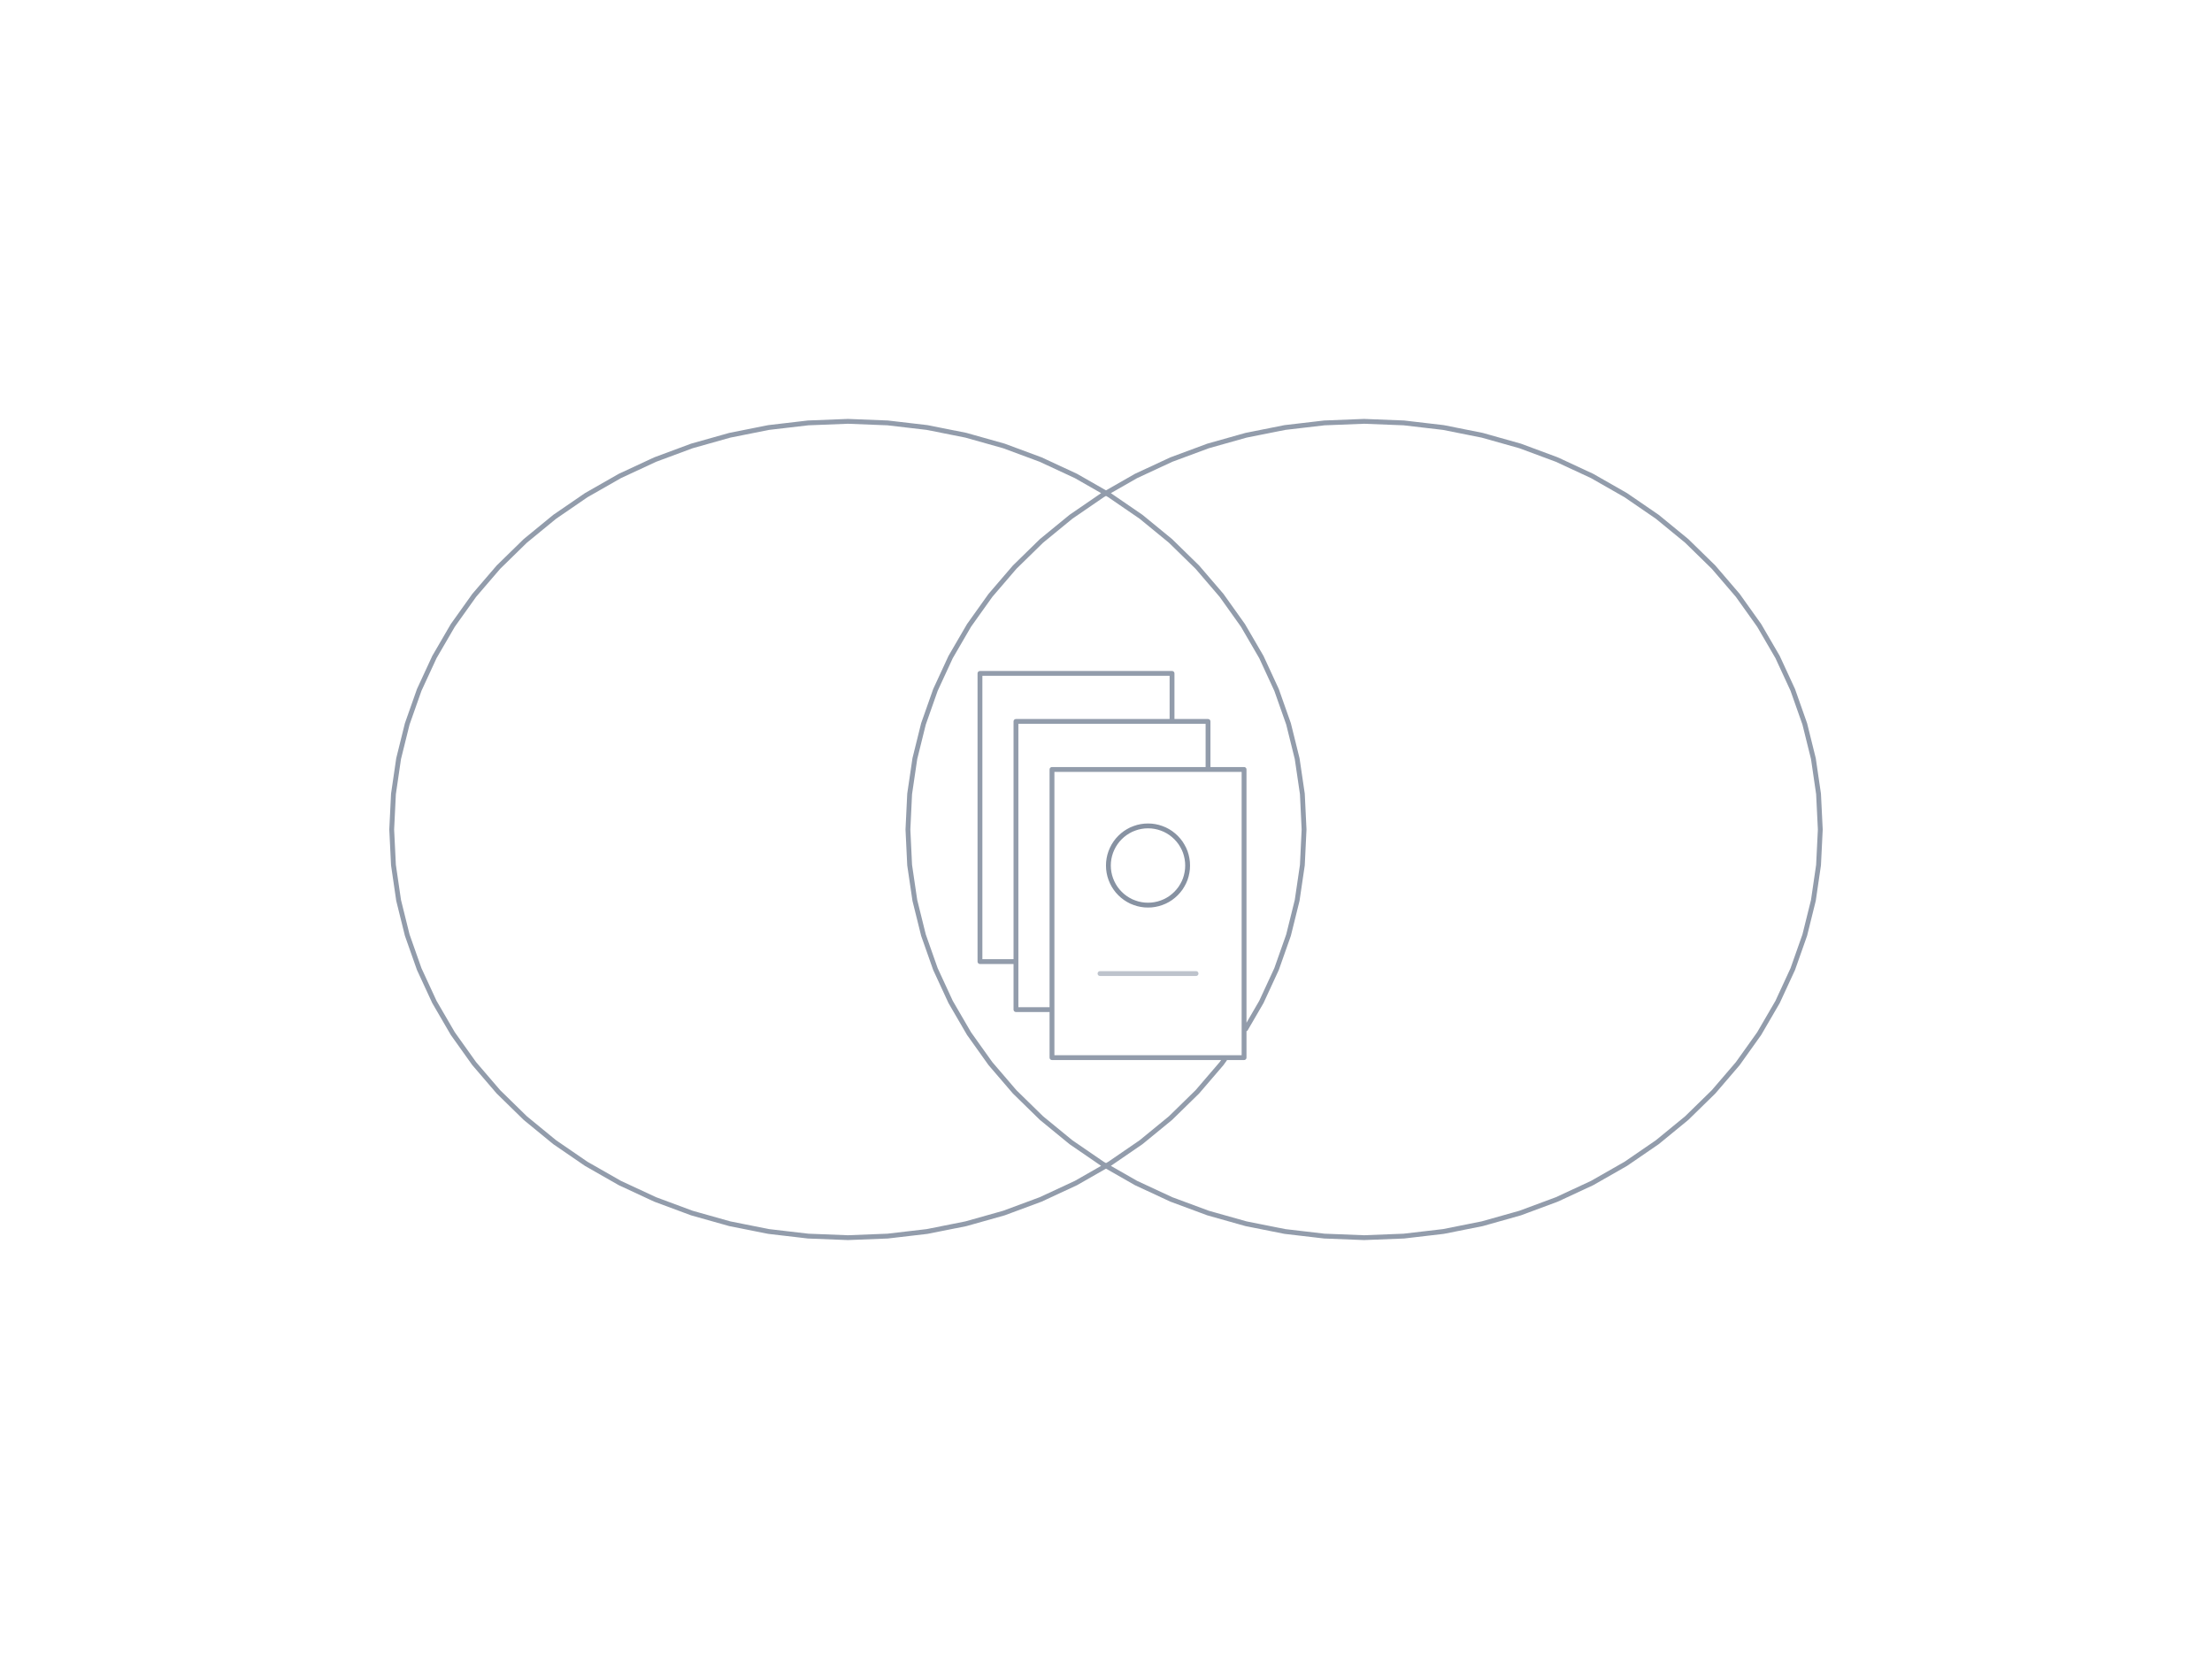
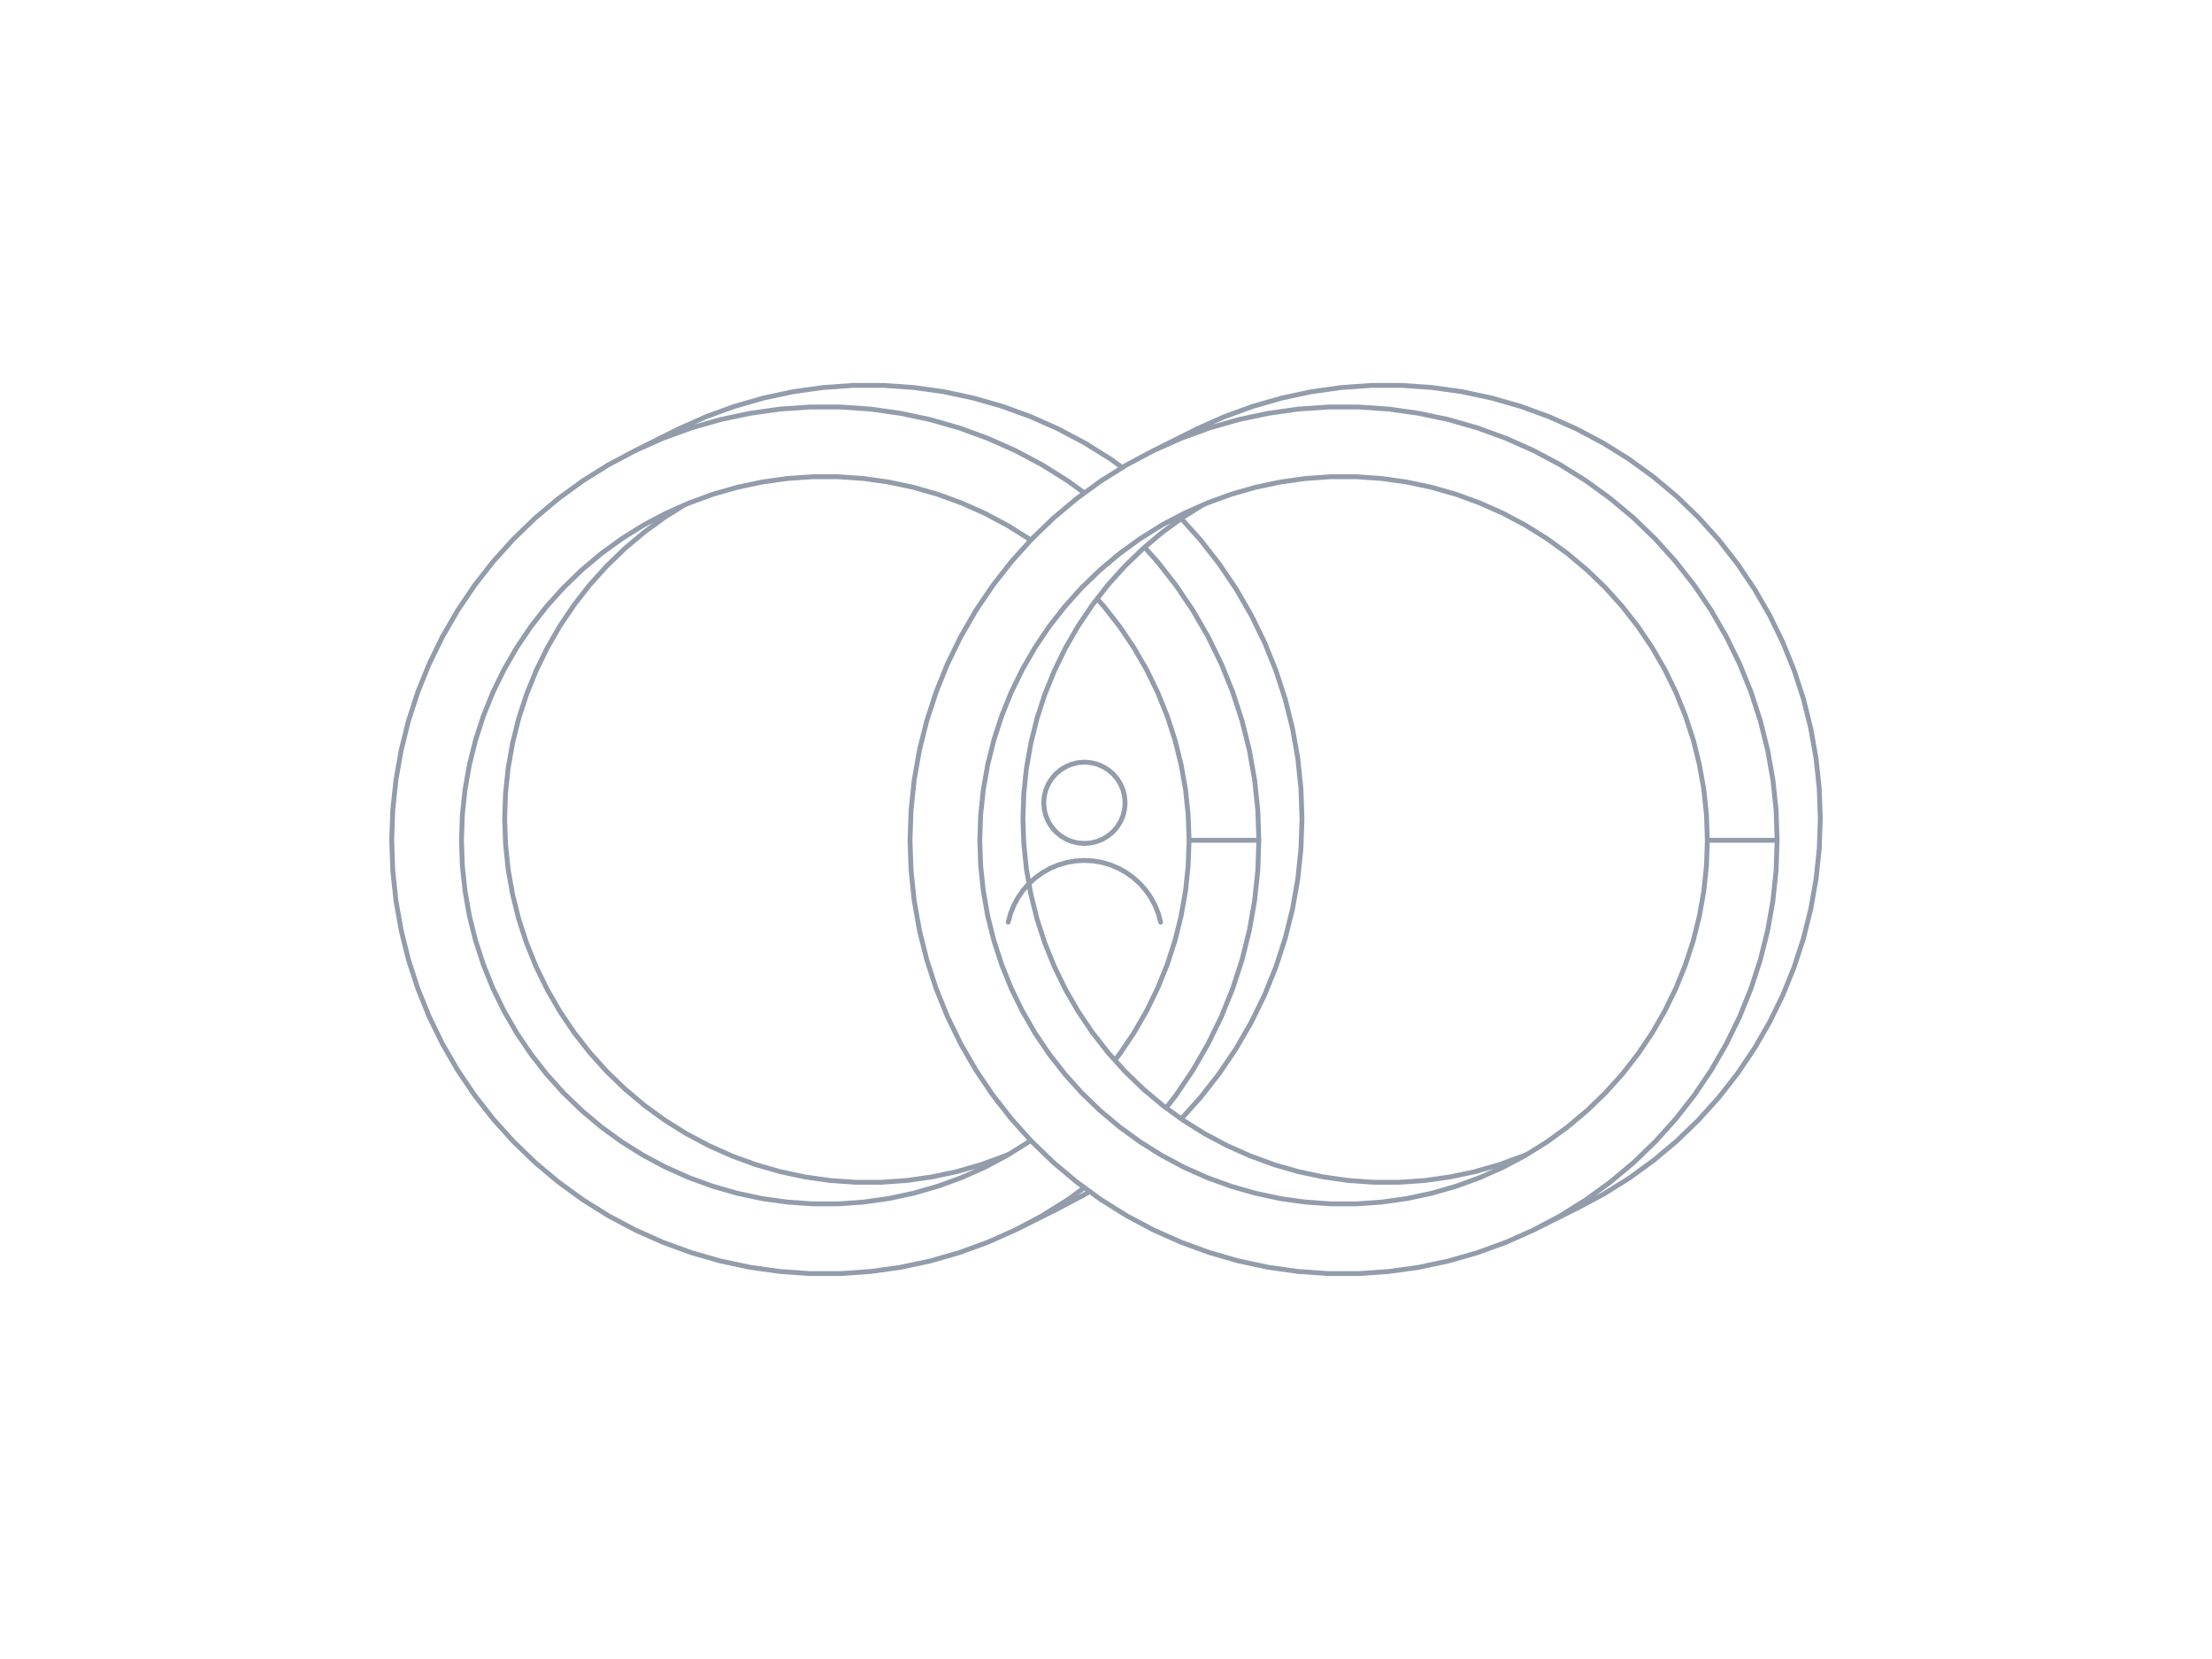
<svg xmlns="http://www.w3.org/2000/svg" viewBox="0 0 480 360" role="img" color="#8792a2" fill="none" stroke="currentColor" stroke-width="1.05" stroke-linecap="round" stroke-linejoin="round">
-   <path vector-effect="non-scaling-stroke" stroke-opacity=".55" d="M238.70,211.26 259.54,211.26" />
-   <path vector-effect="non-scaling-stroke" stroke-opacity=".9" d="M282.98,180.00 282.61,172.28 281.48,164.62 279.61,157.08 277.01,149.71 273.71,142.57 269.72,135.71 265.08,129.20 259.82,123.07 253.99,117.37 247.62,112.15 240.77,107.45 233.49,103.29 225.83,99.73 217.85,96.77 209.61,94.45 201.18,92.77 192.62,91.77 183.99,91.43 175.36,91.77 166.80,92.77 158.37,94.45 150.13,96.77 142.16,99.73 134.50,103.29 127.21,107.45 120.36,112.15 113.99,117.37 108.16,123.07 102.90,129.20 98.26,135.71 94.27,142.57 90.97,149.71 88.37,157.08 86.50,164.62 85.38,172.28 85.00,180.00 85.38,187.72 86.50,195.38 88.37,202.92 90.97,210.29 94.27,217.43 98.26,224.29 102.90,230.80 108.16,236.93 113.99,242.63 120.36,247.85 127.21,252.55 134.50,256.71 142.16,260.27 150.13,263.23 158.37,265.55 166.80,267.23 175.36,268.23 183.99,268.57 192.62,268.23 201.18,267.23 209.61,265.55 217.85,263.23 225.83,260.27 233.49,256.71 240.77,252.55 247.62,247.85 253.99,242.63 259.82,236.93 265.08,230.80 265.76,229.85 M270.31,223.28 273.71,217.43 277.01,210.29 279.61,202.92 281.48,195.38 282.61,187.72 282.98,180.00 M395.00,180.00 394.62,172.28 393.50,164.62 391.63,157.08 389.03,149.71 385.73,142.57 381.74,135.71 377.10,129.20 371.84,123.07 366.01,117.37 359.64,112.15 352.79,107.45 345.50,103.29 337.84,99.73 329.87,96.77 321.63,94.45 313.20,92.77 304.64,91.77 296.01,91.43 287.38,91.77 278.82,92.77 270.39,94.45 262.15,96.77 254.17,99.73 246.51,103.29 239.23,107.45 232.38,112.15 226.01,117.37 220.18,123.07 214.92,129.20 210.28,135.71 206.29,142.57 202.99,149.71 200.39,157.08 198.52,164.62 197.39,172.28 197.02,180.00 197.39,187.72 198.52,195.38 200.39,202.92 202.99,210.29 206.29,217.43 210.28,224.29 214.92,230.80 220.18,236.93 226.01,242.63 232.38,247.85 239.23,252.55 246.51,256.71 254.17,260.27 262.15,263.23 270.39,265.55 278.82,267.23 287.38,268.23 296.01,268.57 304.64,268.23 313.20,267.23 321.63,265.55 329.87,263.23 337.84,260.27 345.50,256.71 352.79,252.55 359.64,247.85 366.01,242.63 371.84,236.93 377.10,230.80 381.74,224.29 385.73,217.43 389.03,210.29 391.63,202.92 393.50,195.38 394.62,187.72 395.00,180.00 M212.65,208.66 220.11,208.66 M254.33,156.20 254.33,146.13 212.65,146.13 212.65,208.66 M220.46,219.08 227.93,219.08 M262.14,166.62 262.14,156.55 220.46,156.55 220.46,219.08 M228.28,229.50 269.96,229.50 269.96,166.97 228.28,166.97 228.28,229.50" />
-   <path vector-effect="non-scaling-stroke" stroke-opacity="1" d="M257.71,187.82 257.68,187.07 257.58,186.32 257.42,185.59 257.20,184.87 256.91,184.18 256.56,183.52 256.16,182.88 255.70,182.29 255.20,181.74 254.64,181.23 254.05,180.77 253.42,180.37 252.75,180.02 252.06,179.74 251.34,179.51 250.61,179.35 249.87,179.25 249.12,179.22 248.37,179.25 247.62,179.35 246.89,179.51 246.18,179.74 245.48,180.02 244.82,180.37 244.19,180.77 243.59,181.23 243.04,181.74 242.53,182.29 242.08,182.88 241.67,183.52 241.33,184.18 241.04,184.87 240.81,185.59 240.65,186.32 240.55,187.07 240.52,187.82 240.55,188.56 240.65,189.31 240.81,190.04 241.04,190.76 241.33,191.45 241.67,192.11 242.08,192.75 242.53,193.34 243.04,193.89 243.59,194.40 244.19,194.86 244.82,195.26 245.48,195.61 246.18,195.89 246.89,196.12 247.62,196.28 248.37,196.38 249.12,196.41 249.87,196.38 250.61,196.28 251.34,196.12 252.06,195.89 252.75,195.61 253.42,195.26 254.05,194.86 254.64,194.40 255.20,193.89 255.70,193.34 256.16,192.75 256.56,192.11 256.91,191.45 257.20,190.76 257.42,190.04 257.58,189.31 257.68,188.56 257.71,187.82" />
+   <path vector-effect="non-scaling-stroke" stroke-opacity=".9" d="M88.64,156.41 87.06,162.78 85.92,169.25 85.23,175.78 85.00,182.34 85.23,188.90 85.92,195.44 87.06,201.90 88.64,208.27 90.67,214.52 93.13,220.61 96.01,226.51 99.30,232.20 102.97,237.64 107.01,242.82 111.41,247.70 116.13,252.26 121.16,256.48 126.47,260.34 132.04,263.82 137.84,266.90 143.84,269.57 150.01,271.82 156.32,273.63 162.75,275.00 169.25,275.91 175.80,276.37 182.37,276.37 188.92,275.91 195.42,275.00 201.84,273.63 208.16,271.82 214.33,269.57 220.33,266.90 229.69,262.22 235.49,259.14 236.14,258.73 M256.57,242.52 260.52,238.13 264.56,232.96 268.24,227.52 271.52,221.83 274.40,215.93 276.86,209.84 278.89,203.59 280.48,197.22 281.62,190.75 282.30,184.22 282.53,177.66 282.53,177.66 282.53,177.66 282.30,171.10 281.62,164.56 280.48,158.10 278.89,151.73 276.86,145.48 274.40,139.39 271.52,133.49 268.24,127.80 264.56,122.36 260.52,117.18 256.57,112.79 M243.24,101.24 241.06,99.66 235.49,96.18 229.69,93.10 223.69,90.43 217.52,88.18 211.21,86.37 204.79,85.00 198.28,84.09 191.73,83.63 185.17,83.63 178.61,84.09 172.11,85.00 165.69,86.37 159.38,88.18 153.20,90.43 147.21,93.10 137.84,97.78 132.04,100.86 126.47,104.34 121.16,108.20 116.13,112.42 111.41,116.99 107.01,121.87 102.97,127.04 99.30,132.48 96.01,138.17 93.13,144.07 90.67,150.16 88.64,156.41 M212.84,252.74 207.55,254.26 202.16,255.40 196.70,256.17 191.20,256.55 185.69,256.55 180.20,256.17 174.74,255.40 169.35,254.26 164.05,252.74 158.88,250.85 153.84,248.61 148.98,246.03 144.30,243.11 139.85,239.87 135.63,236.33 131.66,232.50 127.97,228.40 124.58,224.06 121.50,219.49 118.75,214.72 116.33,209.77 114.27,204.66 112.56,199.42 111.23,194.07 110.27,188.65 109.70,183.17 109.51,177.66 109.70,172.15 110.27,166.67 111.23,161.25 112.56,155.90 114.27,150.66 116.33,145.55 118.75,140.60 121.50,135.82 124.58,131.26 127.97,126.91 131.66,122.82 135.63,118.99 139.85,115.45 144.30,112.21 148.46,109.61 149.51,109.15 154.69,107.26 159.99,105.74 165.38,104.60 170.83,103.83 176.33,103.45 181.84,103.45 187.34,103.83 192.79,104.60 198.18,105.74 203.48,107.26 208.66,109.15 213.69,111.39 218.56,113.97 223.23,116.89 223.38,117.01 M238.31,130.21 239.56,131.60 242.95,135.94 246.03,140.51 248.79,145.28 251.20,150.23 253.27,155.34 254.97,160.58 256.30,165.93 257.26,171.35 257.83,176.83 258.03,182.34 258.03,182.34 258.03,182.34 257.83,187.85 257.26,193.33 256.30,198.75 254.97,204.10 253.27,209.34 251.20,214.45 248.79,219.40 246.03,224.18 242.95,228.74 242.15,229.77 M223.38,247.68 223.23,247.79 219.07,250.39 219.07,250.39 218.02,250.85 212.84,252.74 M273.17,182.34 272.94,175.78 272.25,169.25 271.11,162.78 269.52,156.41 267.49,150.16 265.03,144.07 262.15,138.17 258.87,132.48 255.20,127.04 251.16,121.87 248.60,119.03 M235.02,106.76 231.69,104.34 226.13,100.86 220.33,97.78 214.33,95.11 208.16,92.86 201.84,91.05 195.42,89.69 188.92,88.77 182.37,88.32 175.80,88.32 169.25,88.77 162.75,89.69 156.32,91.05 150.01,92.86 143.84,95.11 137.84,97.78 132.04,100.86 126.47,104.34 121.16,108.20 116.13,112.42 111.41,116.99 107.01,121.87 102.97,127.04 99.30,132.48 96.01,138.17 93.13,144.07 90.67,150.16 88.64,156.41 87.06,162.78 85.92,169.25 85.23,175.78 85.00,182.34 85.23,188.90 85.92,195.44 87.06,201.90 88.64,208.27 90.67,214.52 93.13,220.61 96.01,226.51 99.30,232.20 102.97,237.64 107.01,242.82 111.41,247.70 116.13,252.26 121.16,256.48 126.47,260.34 132.04,263.82 137.84,266.90 143.84,269.57 150.01,271.82 156.32,273.63 162.75,275.00 169.25,275.91 175.80,276.37 182.37,276.37 188.92,275.91 195.42,275.00 201.84,273.63 208.16,271.82 214.33,269.57 220.33,266.90 226.13,263.82 231.69,260.34 235.02,257.92 M253.26,240.12 255.20,237.64 258.87,232.20 262.15,226.51 265.03,220.61 267.49,214.52 269.52,208.27 271.11,201.90 272.25,195.44 272.94,188.90 273.17,182.34 258.03,182.34 257.83,187.85 257.26,193.33 256.30,198.75 254.97,204.10 253.27,209.34 251.20,214.45 248.79,219.40 246.03,224.18 242.95,228.74 242.15,229.77 M223.38,247.68 223.23,247.79 218.56,250.71 213.69,253.30 208.66,255.54 203.48,257.42 198.18,258.94 192.79,260.09 187.34,260.85 181.84,261.24 176.33,261.24 170.83,260.85 165.38,260.09 159.99,258.94 154.69,257.42 149.51,255.54 144.48,253.30 139.61,250.71 134.94,247.79 130.48,244.55 126.26,241.01 122.30,237.18 118.61,233.09 115.22,228.74 112.14,224.18 109.38,219.40 106.96,214.45 104.90,209.34 103.20,204.10 101.86,198.75 100.91,193.33 100.33,187.85 100.14,182.34 100.33,176.83 100.91,171.35 101.86,165.93 103.20,160.58 104.90,155.34 106.96,150.23 109.38,145.28 112.14,140.51 115.22,135.94 118.61,131.60 122.30,127.50 126.26,123.67 130.48,120.13 134.94,116.89 139.61,113.97 144.48,111.39 149.51,109.15 154.69,107.26 159.99,105.74 165.38,104.60 170.83,103.83 176.33,103.45 181.84,103.45 187.34,103.83 192.79,104.60 198.18,105.74 203.48,107.26 208.66,109.15 213.69,111.39 218.56,113.97 223.23,116.89 223.38,117.01 M238.31,130.21 239.56,131.60 242.95,135.94 246.03,140.51 248.79,145.28 251.20,150.23 253.27,155.34 254.97,160.58 256.30,165.93 257.26,171.35 257.83,176.83 258.03,182.34 273.17,182.34 M201.11,156.41 199.52,162.78 198.38,169.25 197.70,175.78 197.47,182.34 197.70,188.90 198.38,195.44 199.52,201.90 201.11,208.27 203.14,214.52 205.60,220.61 208.48,226.51 211.76,232.20 215.44,237.64 219.48,242.82 223.87,247.70 228.60,252.26 233.63,256.48 238.94,260.34 244.51,263.82 250.31,266.90 256.31,269.57 262.48,271.82 268.79,273.63 275.21,275.00 281.72,275.91 288.27,276.37 294.83,276.37 301.39,275.91 307.89,275.00 314.31,273.63 320.62,271.82 326.80,269.57 332.79,266.90 342.16,262.22 347.96,259.14 353.53,255.66 358.84,251.80 363.87,247.58 368.59,243.01 372.99,238.13 377.03,232.96 380.70,227.52 383.99,221.83 386.87,215.93 389.33,209.84 391.36,203.59 392.94,197.22 394.08,190.75 394.77,184.22 395.00,177.66 395.00,177.66 395.00,177.66 394.77,171.10 394.08,164.56 392.94,158.10 391.36,151.73 389.33,145.48 386.87,139.39 383.99,133.49 380.70,127.80 377.03,122.36 372.99,117.18 368.59,112.30 363.87,107.74 358.84,103.52 353.53,99.66 347.96,96.18 342.16,93.10 336.16,90.43 329.99,88.18 323.68,86.37 317.25,85.00 310.75,84.09 304.20,83.63 297.63,83.63 291.08,84.09 284.58,85.00 278.16,86.37 271.84,88.18 265.67,90.43 259.67,93.10 250.31,97.78 244.51,100.86 238.94,104.34 233.63,108.20 228.60,112.42 223.87,116.99 219.48,121.87 215.44,127.04 211.76,132.48 208.48,138.17 205.60,144.07 203.14,150.16 201.11,156.41 M325.31,252.74 320.01,254.26 314.62,255.40 309.17,256.17 303.67,256.55 298.16,256.55 292.66,256.17 287.21,255.40 281.82,254.26 276.52,252.74 271.34,250.85 266.31,248.61 261.44,246.03 256.77,243.11 252.31,239.87 248.09,236.33 244.13,232.50 240.44,228.40 237.05,224.06 233.97,219.49 231.21,214.72 228.80,209.77 226.73,204.66 225.03,199.42 223.70,194.07 222.74,188.65 222.17,183.17 221.97,177.66 222.17,172.15 222.74,166.67 223.70,161.25 225.03,155.90 226.73,150.66 228.80,145.55 231.21,140.60 233.97,135.82 237.05,131.26 240.44,126.91 244.13,122.82 248.09,118.99 252.31,115.45 256.77,112.21 260.93,109.61 261.98,109.15 267.16,107.26 272.45,105.74 277.84,104.60 283.30,103.83 288.80,103.45 294.31,103.45 299.80,103.83 305.26,104.60 310.65,105.74 315.95,107.26 321.12,109.15 326.16,111.39 331.02,113.97 335.70,116.89 340.15,120.13 344.37,123.67 348.34,127.50 352.03,131.60 355.42,135.94 358.50,140.51 361.25,145.28 363.67,150.23 365.73,155.34 367.44,160.58 368.77,165.93 369.73,171.35 370.30,176.83 370.49,182.34 370.49,182.34 370.49,182.34 370.30,187.85 369.73,193.33 368.77,198.75 367.44,204.10 365.73,209.34 363.67,214.45 361.25,219.40 358.50,224.18 355.42,228.74 352.03,233.09 348.34,237.18 344.37,241.01 340.15,244.55 335.70,247.79 331.54,250.39 330.49,250.85 325.31,252.74 M385.63,182.34 385.41,175.78 384.72,169.25 383.58,162.78 381.99,156.41 379.96,150.16 377.50,144.07 374.62,138.17 371.34,132.48 367.67,127.04 363.62,121.87 359.23,116.99 354.51,112.42 349.47,108.20 344.16,104.34 338.59,100.86 332.79,97.78 326.80,95.11 320.62,92.86 314.31,91.05 307.89,89.69 301.39,88.77 294.83,88.32 288.27,88.32 281.72,88.77 275.21,89.69 268.79,91.05 262.48,92.86 256.31,95.11 250.31,97.78 244.51,100.86 238.94,104.34 233.63,108.20 228.60,112.42 223.87,116.99 219.48,121.87 215.44,127.04 211.76,132.48 208.48,138.17 205.60,144.07 203.14,150.16 201.11,156.41 199.52,162.78 198.38,169.25 197.70,175.78 197.47,182.34 197.70,188.90 198.38,195.44 199.52,201.90 201.11,208.27 203.14,214.52 205.60,220.61 208.48,226.51 211.76,232.20 215.44,237.64 219.48,242.82 223.87,247.70 228.60,252.26 233.63,256.48 238.94,260.34 244.51,263.82 250.31,266.90 256.31,269.57 262.48,271.82 268.79,273.63 275.21,275.00 281.72,275.91 288.27,276.37 294.83,276.37 301.39,275.91 307.89,275.00 314.31,273.63 320.62,271.82 326.80,269.57 332.79,266.90 338.59,263.82 344.16,260.34 349.47,256.48 354.51,252.26 359.23,247.70 363.62,242.82 367.67,237.64 371.34,232.20 374.62,226.51 377.50,220.61 379.96,214.52 381.99,208.27 383.58,201.90 384.72,195.44 385.41,188.90 385.63,182.34 370.49,182.34 370.30,187.85 369.73,193.33 368.77,198.75 367.44,204.10 365.73,209.34 363.67,214.45 361.25,219.40 358.50,224.18 355.42,228.74 352.03,233.09 348.34,237.18 344.37,241.01 340.15,244.55 335.70,247.79 331.02,250.71 326.16,253.30 321.12,255.54 315.95,257.42 310.65,258.94 305.26,260.09 299.80,260.85 294.31,261.24 288.80,261.24 283.30,260.85 277.84,260.09 272.45,258.94 267.16,257.42 261.98,255.54 256.94,253.30 252.08,250.71 247.41,247.79 242.95,244.55 238.73,241.01 234.76,237.18 231.08,233.09 227.68,228.74 224.60,224.18 221.85,219.40 219.43,214.45 217.37,209.34 215.67,204.10 214.33,198.75 213.38,193.33 212.80,187.85 212.61,182.34 212.80,176.83 213.38,171.35 214.33,165.93 215.67,160.58 217.37,155.34 219.43,150.23 221.85,145.28 224.60,140.51 227.68,135.94 231.08,131.60 234.76,127.50 238.73,123.67 242.95,120.13 247.41,116.89 252.08,113.97 256.94,111.39 261.98,109.15 267.16,107.26 272.45,105.74 277.84,104.60 283.30,103.83 288.80,103.45 294.31,103.45 299.80,103.83 305.26,104.60 310.65,105.74 315.95,107.26 321.12,109.15 326.16,111.39 331.02,113.97 335.70,116.89 340.15,120.13 344.37,123.67 348.34,127.50 352.03,131.60 355.42,135.94 358.50,140.51 361.25,145.28 363.67,150.23 365.73,155.34 367.44,160.58 368.77,165.93 369.73,171.35 370.30,176.83 370.49,182.34 385.63,182.34 M244.14,174.21 244.03,172.83 243.71,171.48 243.18,170.20 242.46,169.02 241.56,167.97 240.50,167.07 239.32,166.35 238.04,165.82 236.70,165.49 235.32,165.38 233.94,165.49 232.59,165.82 231.31,166.35 230.13,167.07 229.08,167.97 228.18,169.02 227.45,170.20 226.92,171.48 226.60,172.83 226.49,174.21 226.60,175.59 226.92,176.94 227.45,178.22 228.18,179.40 229.08,180.45 230.13,181.35 231.31,182.07 232.59,182.60 233.94,182.92 235.32,183.03 236.70,182.92 238.04,182.60 239.32,182.07 240.50,181.35 241.56,180.45 242.46,179.40 243.18,178.22 243.71,176.94 244.03,175.59 244.14,174.21 M218.77,200.11 219.28,198.26 219.99,196.48 220.90,194.79 221.99,193.21 223.25,191.77 224.67,190.48 226.23,189.36 227.90,188.42 229.67,187.68 231.51,187.14 233.40,186.82 235.32,186.71 237.23,186.82 239.12,187.14 240.96,187.68 242.73,188.42 244.40,189.36 245.96,190.48 247.38,191.77 248.65,193.21 249.74,194.79 250.65,196.48 251.36,198.26 251.86,200.11" />
</svg>
